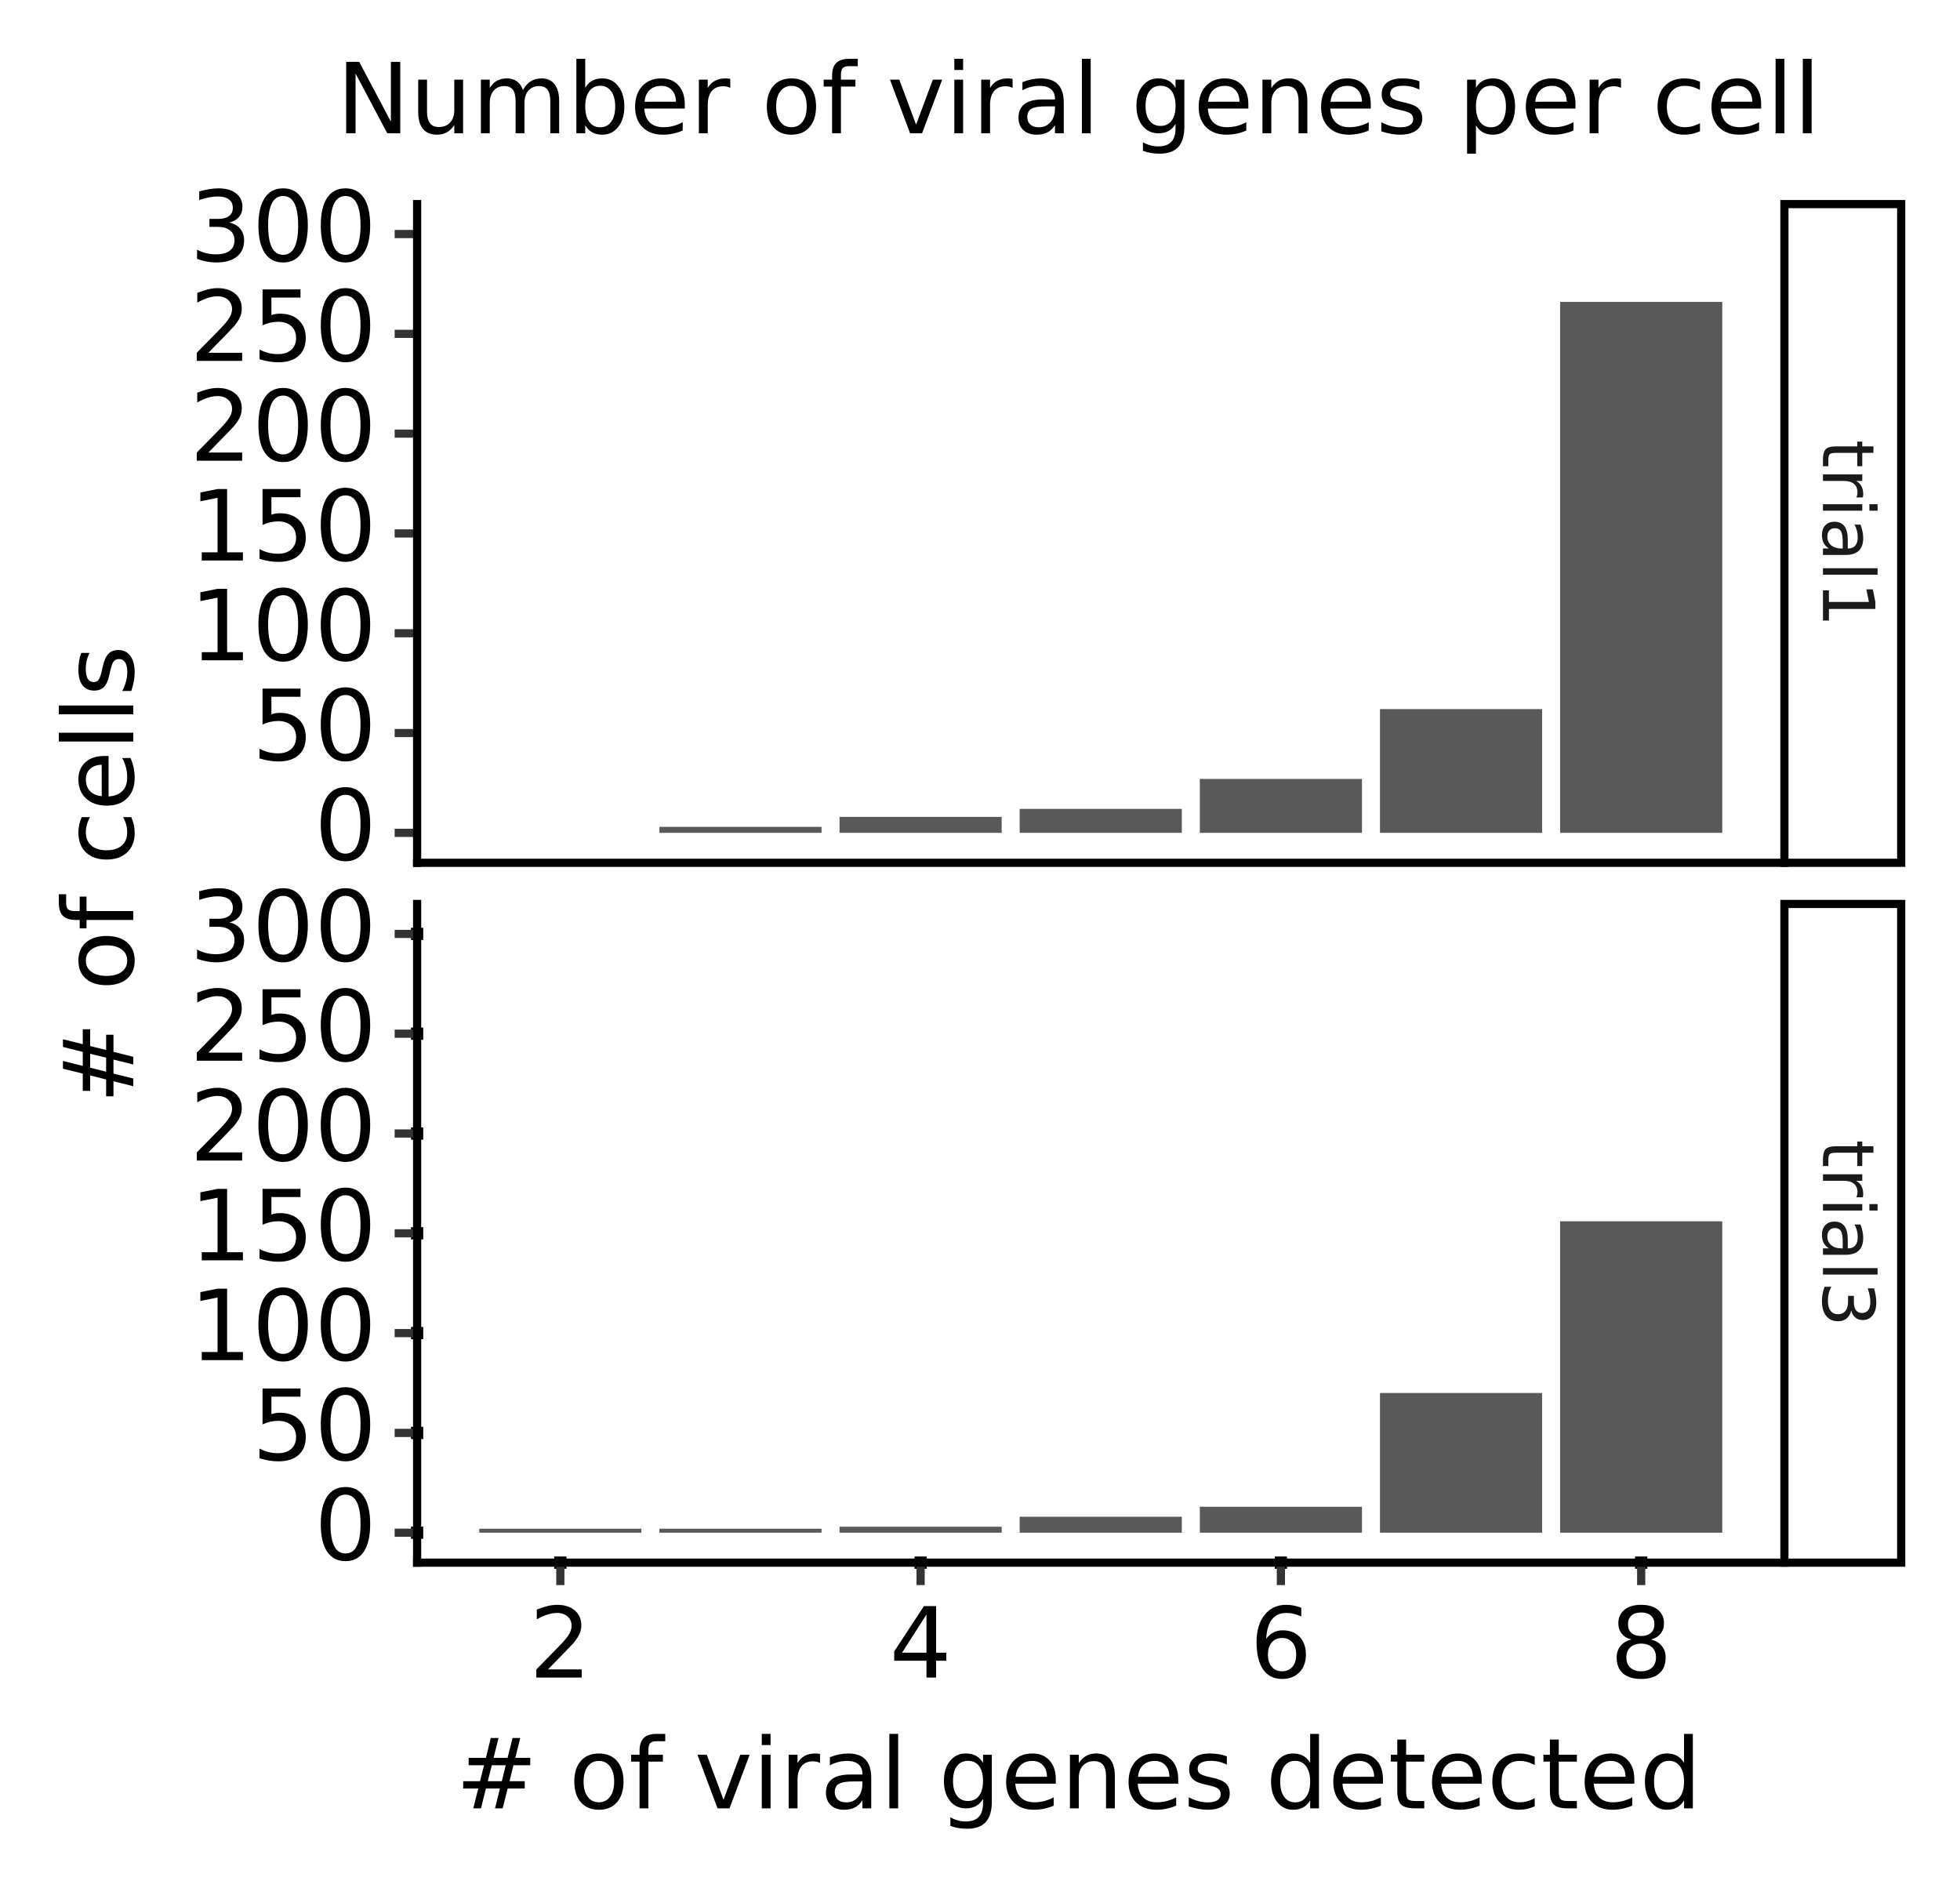
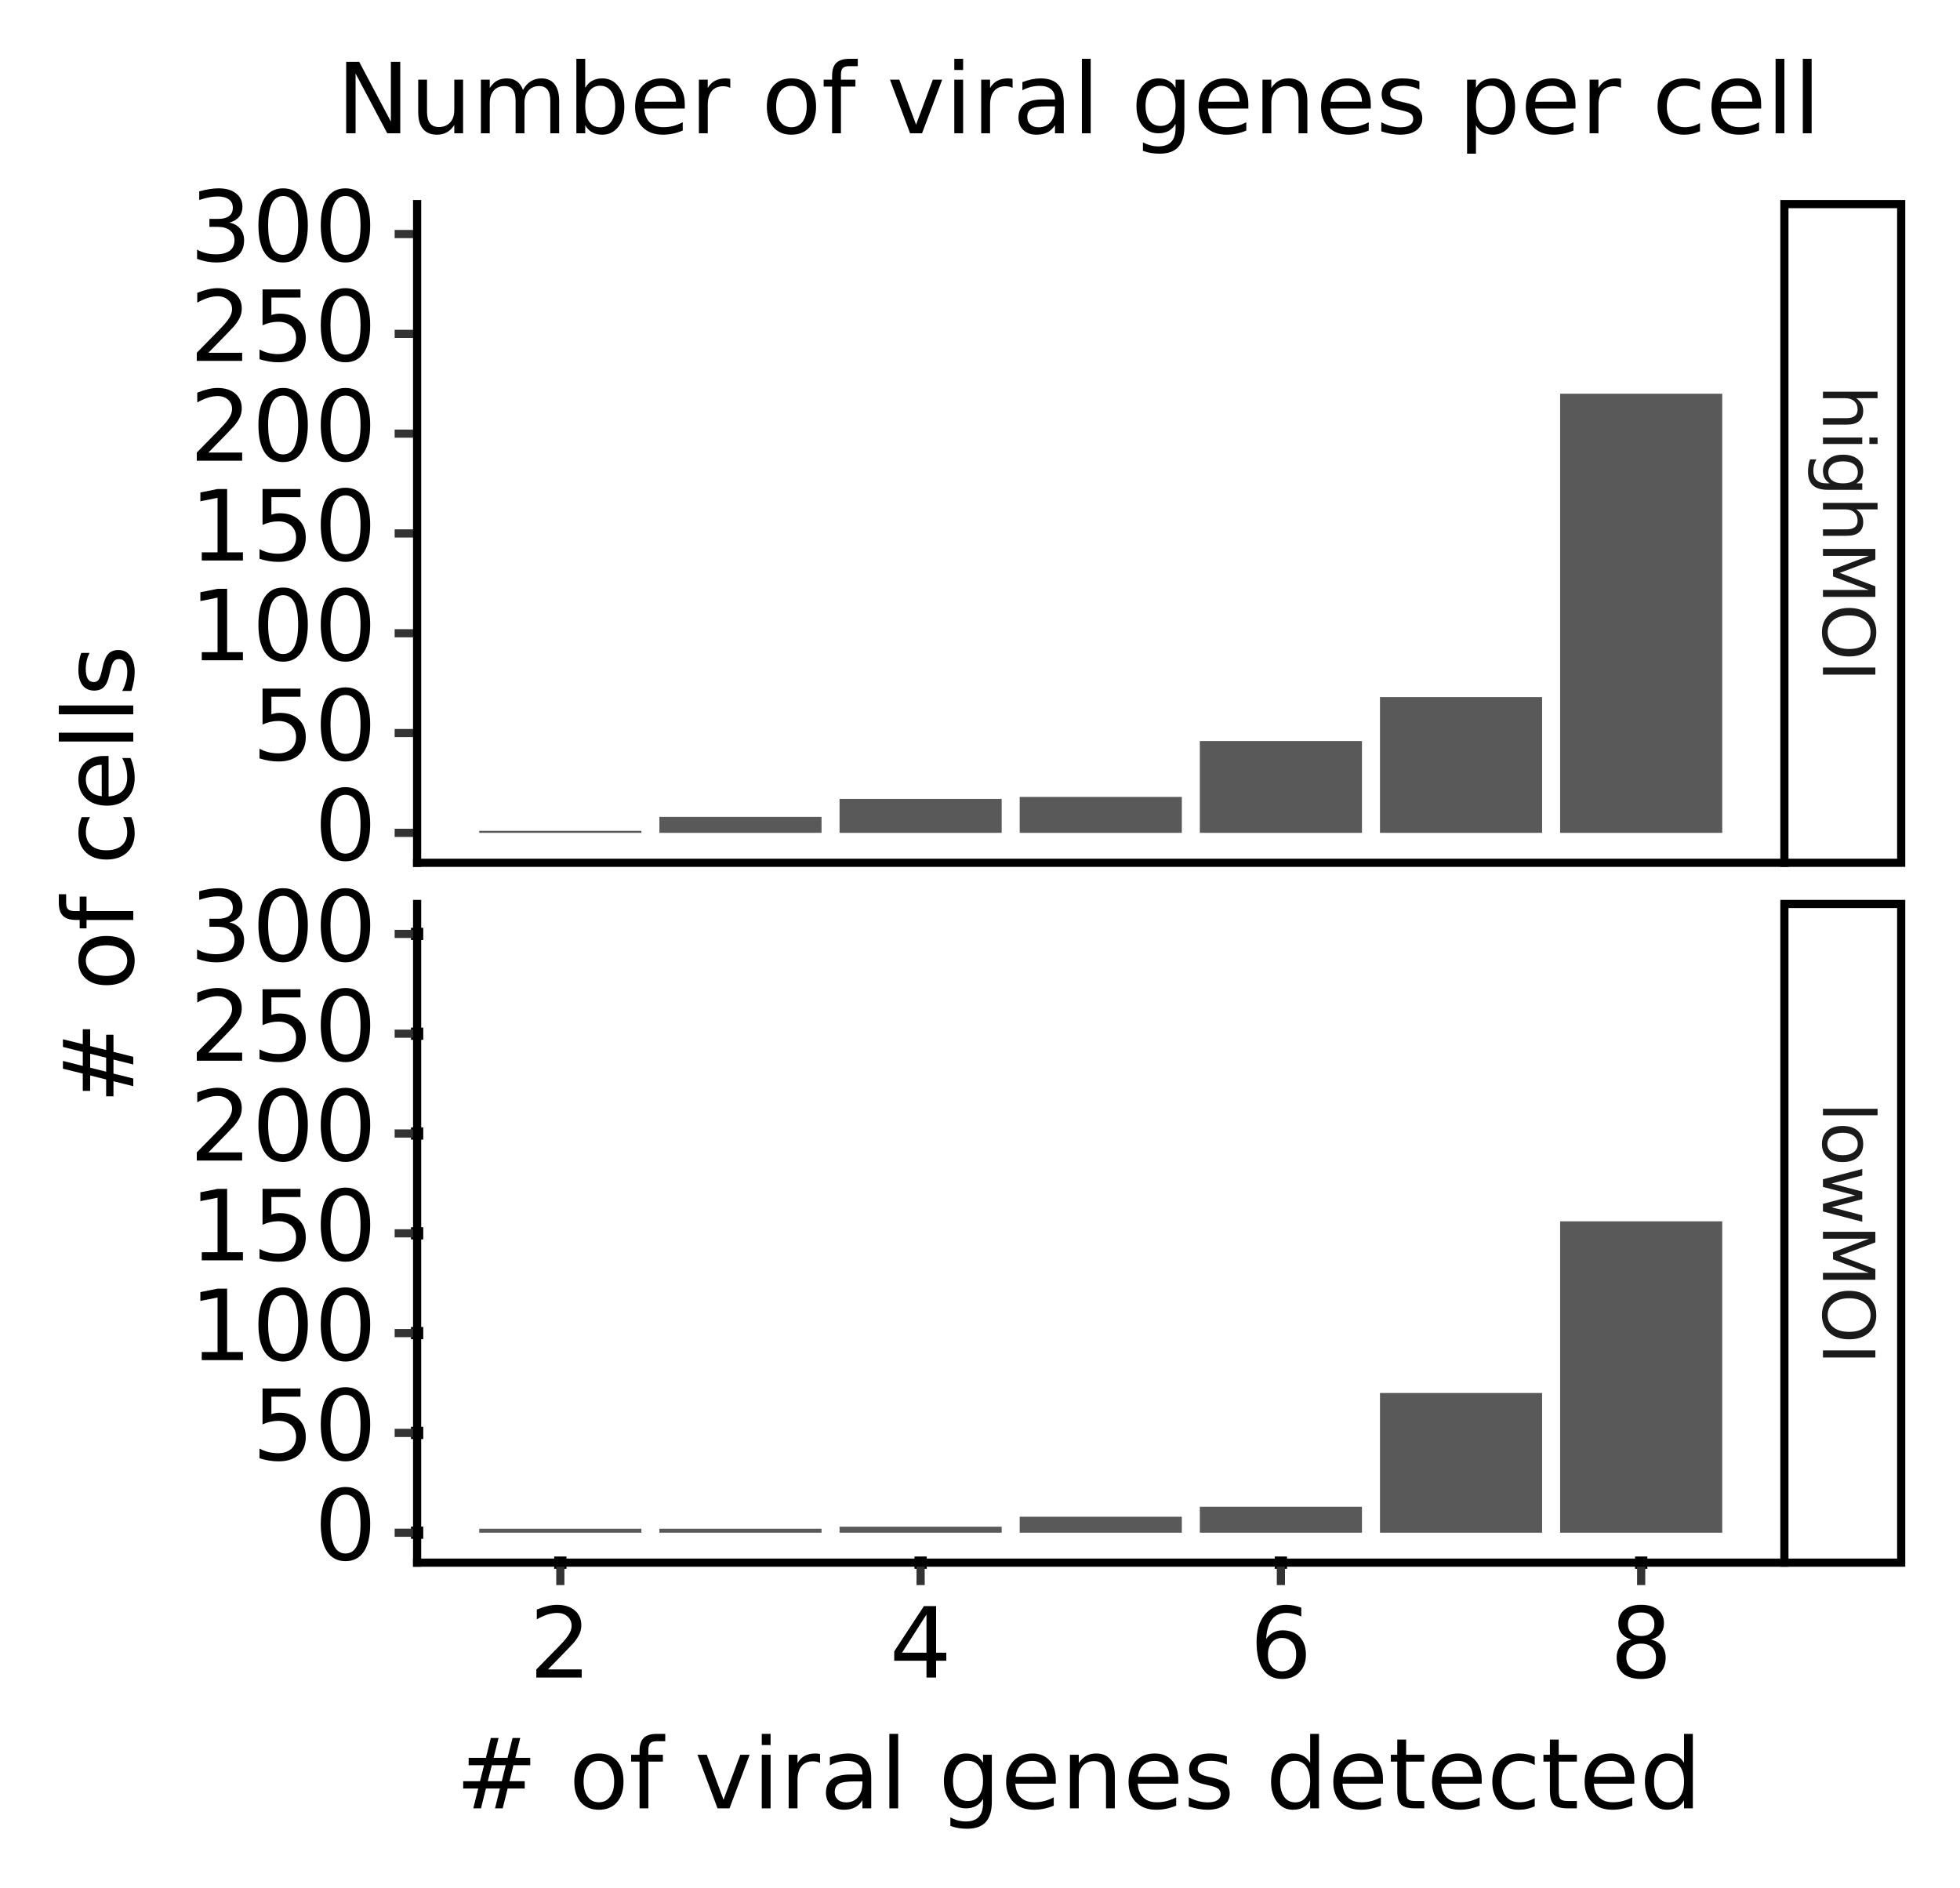
<svg xmlns="http://www.w3.org/2000/svg" xmlns:xlink="http://www.w3.org/1999/xlink" width="239.969pt" height="231.084pt" viewBox="0 0 239.969 231.084" version="1.1">
  <defs>
    <style type="text/css">*{stroke-linejoin: round; stroke-linecap: butt}</style>
  </defs>
  <g id="figure_1">
    <g id="patch_1">
      <path d="M 0 231.084  L 239.969 231.084  L 239.969 -0  L 0 -0  z " style="fill: #ffffff; stroke: #ffffff; stroke-linejoin: miter" />
    </g>
    <g id="axes_1">
      <g id="patch_2">
        <path d="M 51.069 105.627  L 218.469 105.627  L 218.469 24.987  L 51.069 24.987  z " style="fill: #ffffff" />
      </g>
      <g id="matplotlib.axis_1">
        <g id="xtick_1" />
        <g id="xtick_2" />
        <g id="xtick_3" />
        <g id="xtick_4" />
        <g id="xtick_5" />
        <g id="xtick_6" />
        <g id="xtick_7" />
      </g>
      <g id="matplotlib.axis_2">
        <g id="ytick_1">
          <g id="line2d_1">
            <path d="M 51.069 101.961  " style="fill: none; stroke: #000000; stroke-width: 1.5" />
            <defs>
-               <path id="m4fee530c78" d="M 0 0  L -2.75 0  " style="stroke: #333333" />
+               <path id="ma4096c9155" d="M 0 0  L -2.75 0  " style="stroke: #333333" />
            </defs>
            <g>
-               <use xlink:href="#m4fee530c78" x="51.069" y="101.961" style="stroke: #333333" />
+               <use xlink:href="#ma4096c9155" x="51.069" y="101.961" style="stroke: #333333" />
            </g>
          </g>
          <g id="text_1">
            <g transform="translate(38.48375 105.2725)scale(0.12 -0.12)">
              <defs>
                <path id="DejaVuSans-30" d="M 2034 4250  Q 1547 4250 1301 3770  Q 1056 3291 1056 2328  Q 1056 1369 1301 889  Q 1547 409 2034 409  Q 2525 409 2770 889  Q 3016 1369 3016 2328  Q 3016 3291 2770 3770  Q 2525 4250 2034 4250  z M 2034 4750  Q 2819 4750 3233 4129  Q 3647 3509 3647 2328  Q 3647 1150 3233 529  Q 2819 -91 2034 -91  Q 1250 -91 836 529  Q 422 1150 422 2328  Q 422 3509 836 4129  Q 1250 4750 2034 4750  z " transform="scale(0.015625)" />
              </defs>
              <use xlink:href="#DejaVuSans-30" />
            </g>
          </g>
        </g>
        <g id="ytick_2">
          <g id="line2d_2">
            <path d="M 51.069 89.743  " style="fill: none; stroke: #000000; stroke-width: 1.5" />
            <g>
-               <use xlink:href="#m4fee530c78" x="51.069" y="89.743" style="stroke: #333333" />
+               <use xlink:href="#ma4096c9155" x="51.069" y="89.743" style="stroke: #333333" />
            </g>
          </g>
          <g id="text_2">
            <g transform="translate(30.84875 93.05431)scale(0.12 -0.12)">
              <defs>
                <path id="DejaVuSans-35" d="M 691 4666  L 3169 4666  L 3169 4134  L 1269 4134  L 1269 2991  Q 1406 3038 1543 3061  Q 1681 3084 1819 3084  Q 2600 3084 3056 2656  Q 3513 2228 3513 1497  Q 3513 744 3044 326  Q 2575 -91 1722 -91  Q 1428 -91 1123 -41  Q 819 9 494 109  L 494 744  Q 775 591 1075 516  Q 1375 441 1709 441  Q 2250 441 2565 725  Q 2881 1009 2881 1497  Q 2881 1984 2565 2268  Q 2250 2553 1709 2553  Q 1456 2553 1204 2497  Q 953 2441 691 2322  L 691 4666  z " transform="scale(0.015625)" />
              </defs>
              <use xlink:href="#DejaVuSans-35" />
              <use xlink:href="#DejaVuSans-30" x="63.623" />
            </g>
          </g>
        </g>
        <g id="ytick_3">
          <g id="line2d_3">
            <path d="M 51.069 77.525  " style="fill: none; stroke: #000000; stroke-width: 1.5" />
            <g>
-               <use xlink:href="#m4fee530c78" x="51.069" y="77.525" style="stroke: #333333" />
+               <use xlink:href="#ma4096c9155" x="51.069" y="77.525" style="stroke: #333333" />
            </g>
          </g>
          <g id="text_3">
            <g transform="translate(23.21375 80.83613)scale(0.12 -0.12)">
              <defs>
                <path id="DejaVuSans-31" d="M 794 531  L 1825 531  L 1825 4091  L 703 3866  L 703 4441  L 1819 4666  L 2450 4666  L 2450 531  L 3481 531  L 3481 0  L 794 0  L 794 531  z " transform="scale(0.015625)" />
              </defs>
              <use xlink:href="#DejaVuSans-31" />
              <use xlink:href="#DejaVuSans-30" x="63.623" />
              <use xlink:href="#DejaVuSans-30" x="127.246" />
            </g>
          </g>
        </g>
        <g id="ytick_4">
          <g id="line2d_4">
            <path d="M 51.069 65.307  " style="fill: none; stroke: #000000; stroke-width: 1.5" />
            <g>
-               <use xlink:href="#m4fee530c78" x="51.069" y="65.307" style="stroke: #333333" />
+               <use xlink:href="#ma4096c9155" x="51.069" y="65.307" style="stroke: #333333" />
            </g>
          </g>
          <g id="text_4">
            <g transform="translate(23.21375 68.61795)scale(0.12 -0.12)">
              <use xlink:href="#DejaVuSans-31" />
              <use xlink:href="#DejaVuSans-35" x="63.623" />
              <use xlink:href="#DejaVuSans-30" x="127.246" />
            </g>
          </g>
        </g>
        <g id="ytick_5">
          <g id="line2d_5">
            <path d="M 51.069 53.089  " style="fill: none; stroke: #000000; stroke-width: 1.5" />
            <g>
-               <use xlink:href="#m4fee530c78" x="51.069" y="53.089" style="stroke: #333333" />
+               <use xlink:href="#ma4096c9155" x="51.069" y="53.089" style="stroke: #333333" />
            </g>
          </g>
          <g id="text_5">
            <g transform="translate(23.21375 56.39977)scale(0.12 -0.12)">
              <defs>
                <path id="DejaVuSans-32" d="M 1228 531  L 3431 531  L 3431 0  L 469 0  L 469 531  Q 828 903 1448 1529  Q 2069 2156 2228 2338  Q 2531 2678 2651 2914  Q 2772 3150 2772 3378  Q 2772 3750 2511 3984  Q 2250 4219 1831 4219  Q 1534 4219 1204 4116  Q 875 4013 500 3803  L 500 4441  Q 881 4594 1212 4672  Q 1544 4750 1819 4750  Q 2544 4750 2975 4387  Q 3406 4025 3406 3419  Q 3406 3131 3298 2873  Q 3191 2616 2906 2266  Q 2828 2175 2409 1742  Q 1991 1309 1228 531  z " transform="scale(0.015625)" />
              </defs>
              <use xlink:href="#DejaVuSans-32" />
              <use xlink:href="#DejaVuSans-30" x="63.623" />
              <use xlink:href="#DejaVuSans-30" x="127.246" />
            </g>
          </g>
        </g>
        <g id="ytick_6">
          <g id="line2d_6">
            <path d="M 51.069 40.87  " style="fill: none; stroke: #000000; stroke-width: 1.5" />
            <g>
-               <use xlink:href="#m4fee530c78" x="51.069" y="40.87" style="stroke: #333333" />
+               <use xlink:href="#ma4096c9155" x="51.069" y="40.87" style="stroke: #333333" />
            </g>
          </g>
          <g id="text_6">
            <g transform="translate(23.21375 44.18159)scale(0.12 -0.12)">
              <use xlink:href="#DejaVuSans-32" />
              <use xlink:href="#DejaVuSans-35" x="63.623" />
              <use xlink:href="#DejaVuSans-30" x="127.246" />
            </g>
          </g>
        </g>
        <g id="ytick_7">
          <g id="line2d_7">
            <path d="M 51.069 28.652  " style="fill: none; stroke: #000000; stroke-width: 1.5" />
            <g>
-               <use xlink:href="#m4fee530c78" x="51.069" y="28.652" style="stroke: #333333" />
+               <use xlink:href="#ma4096c9155" x="51.069" y="28.652" style="stroke: #333333" />
            </g>
          </g>
          <g id="text_7">
            <g transform="translate(23.21375 31.96341)scale(0.12 -0.12)">
              <defs>
                <path id="DejaVuSans-33" d="M 2597 2516  Q 3050 2419 3304 2112  Q 3559 1806 3559 1356  Q 3559 666 3084 287  Q 2609 -91 1734 -91  Q 1441 -91 1130 -33  Q 819 25 488 141  L 488 750  Q 750 597 1062 519  Q 1375 441 1716 441  Q 2309 441 2620 675  Q 2931 909 2931 1356  Q 2931 1769 2642 2001  Q 2353 2234 1838 2234  L 1294 2234  L 1294 2753  L 1863 2753  Q 2328 2753 2575 2939  Q 2822 3125 2822 3475  Q 2822 3834 2567 4026  Q 2313 4219 1838 4219  Q 1578 4219 1281 4162  Q 984 4106 628 3988  L 628 4550  Q 988 4650 1302 4700  Q 1616 4750 1894 4750  Q 2613 4750 3031 4423  Q 3450 4097 3450 3541  Q 3450 3153 3228 2886  Q 3006 2619 2597 2516  z " transform="scale(0.015625)" />
              </defs>
              <use xlink:href="#DejaVuSans-33" />
              <use xlink:href="#DejaVuSans-30" x="63.623" />
              <use xlink:href="#DejaVuSans-30" x="127.246" />
            </g>
          </g>
        </g>
        <g id="ytick_8" />
        <g id="ytick_9" />
        <g id="ytick_10" />
        <g id="ytick_11" />
        <g id="ytick_12" />
        <g id="ytick_13" />
        <g id="text_8">
          <g transform="translate(16.31812 135.142)rotate(-90)scale(0.12 -0.12)">
            <defs>
              <path id="DejaVuSans-23" d="M 3272 2816  L 2363 2816  L 2100 1772  L 3016 1772  L 3272 2816  z M 2803 4594  L 2478 3297  L 3391 3297  L 3719 4594  L 4219 4594  L 3897 3297  L 4872 3297  L 4872 2816  L 3775 2816  L 3519 1772  L 4513 1772  L 4513 1294  L 3397 1294  L 3072 0  L 2572 0  L 2894 1294  L 1978 1294  L 1656 0  L 1153 0  L 1478 1294  L 494 1294  L 494 1772  L 1594 1772  L 1856 2816  L 850 2816  L 850 3297  L 1978 3297  L 2297 4594  L 2803 4594  z " transform="scale(0.015625)" />
              <path id="DejaVuSans-20" transform="scale(0.015625)" />
              <path id="DejaVuSans-6f" d="M 1959 3097  Q 1497 3097 1228 2736  Q 959 2375 959 1747  Q 959 1119 1226 758  Q 1494 397 1959 397  Q 2419 397 2687 759  Q 2956 1122 2956 1747  Q 2956 2369 2687 2733  Q 2419 3097 1959 3097  z M 1959 3584  Q 2709 3584 3137 3096  Q 3566 2609 3566 1747  Q 3566 888 3137 398  Q 2709 -91 1959 -91  Q 1206 -91 779 398  Q 353 888 353 1747  Q 353 2609 779 3096  Q 1206 3584 1959 3584  z " transform="scale(0.015625)" />
              <path id="DejaVuSans-66" d="M 2375 4863  L 2375 4384  L 1825 4384  Q 1516 4384 1395 4259  Q 1275 4134 1275 3809  L 1275 3500  L 2222 3500  L 2222 3053  L 1275 3053  L 1275 0  L 697 0  L 697 3053  L 147 3053  L 147 3500  L 697 3500  L 697 3744  Q 697 4328 969 4595  Q 1241 4863 1831 4863  L 2375 4863  z " transform="scale(0.015625)" />
              <path id="DejaVuSans-63" d="M 3122 3366  L 3122 2828  Q 2878 2963 2633 3030  Q 2388 3097 2138 3097  Q 1578 3097 1268 2742  Q 959 2388 959 1747  Q 959 1106 1268 751  Q 1578 397 2138 397  Q 2388 397 2633 464  Q 2878 531 3122 666  L 3122 134  Q 2881 22 2623 -34  Q 2366 -91 2075 -91  Q 1284 -91 818 406  Q 353 903 353 1747  Q 353 2603 823 3093  Q 1294 3584 2113 3584  Q 2378 3584 2631 3529  Q 2884 3475 3122 3366  z " transform="scale(0.015625)" />
              <path id="DejaVuSans-65" d="M 3597 1894  L 3597 1613  L 953 1613  Q 991 1019 1311 708  Q 1631 397 2203 397  Q 2534 397 2845 478  Q 3156 559 3463 722  L 3463 178  Q 3153 47 2828 -22  Q 2503 -91 2169 -91  Q 1331 -91 842 396  Q 353 884 353 1716  Q 353 2575 817 3079  Q 1281 3584 2069 3584  Q 2775 3584 3186 3129  Q 3597 2675 3597 1894  z M 3022 2063  Q 3016 2534 2758 2815  Q 2500 3097 2075 3097  Q 1594 3097 1305 2825  Q 1016 2553 972 2059  L 3022 2063  z " transform="scale(0.015625)" />
              <path id="DejaVuSans-6c" d="M 603 4863  L 1178 4863  L 1178 0  L 603 0  L 603 4863  z " transform="scale(0.015625)" />
              <path id="DejaVuSans-73" d="M 2834 3397  L 2834 2853  Q 2591 2978 2328 3040  Q 2066 3103 1784 3103  Q 1356 3103 1142 2972  Q 928 2841 928 2578  Q 928 2378 1081 2264  Q 1234 2150 1697 2047  L 1894 2003  Q 2506 1872 2764 1633  Q 3022 1394 3022 966  Q 3022 478 2636 193  Q 2250 -91 1575 -91  Q 1294 -91 989 -36  Q 684 19 347 128  L 347 722  Q 666 556 975 473  Q 1284 391 1588 391  Q 1994 391 2212 530  Q 2431 669 2431 922  Q 2431 1156 2273 1281  Q 2116 1406 1581 1522  L 1381 1569  Q 847 1681 609 1914  Q 372 2147 372 2553  Q 372 3047 722 3315  Q 1072 3584 1716 3584  Q 2034 3584 2315 3537  Q 2597 3491 2834 3397  z " transform="scale(0.015625)" />
            </defs>
            <use xlink:href="#DejaVuSans-23" />
            <use xlink:href="#DejaVuSans-20" x="83.789" />
            <use xlink:href="#DejaVuSans-6f" x="115.576" />
            <use xlink:href="#DejaVuSans-66" x="176.758" />
            <use xlink:href="#DejaVuSans-20" x="211.963" />
            <use xlink:href="#DejaVuSans-63" x="243.75" />
            <use xlink:href="#DejaVuSans-65" x="298.73" />
            <use xlink:href="#DejaVuSans-6c" x="360.254" />
            <use xlink:href="#DejaVuSans-6c" x="388.037" />
            <use xlink:href="#DejaVuSans-73" x="415.82" />
          </g>
        </g>
      </g>
      <g id="PolyCollection_1">
-         <path d="M 80.733 101.961  L 80.733 101.228  L 100.583 101.228  L 100.583 101.961  z " clip-path="url(#p3fde99eec2)" style="fill: #595959" />
-         <path d="M 102.789 101.961  L 102.789 100.006  L 122.638 100.006  L 122.638 101.961  z " clip-path="url(#p3fde99eec2)" style="fill: #595959" />
-         <path d="M 124.844 101.961  L 124.844 99.029  L 144.694 99.029  L 144.694 101.961  z " clip-path="url(#p3fde99eec2)" style="fill: #595959" />
-         <path d="M 146.899 101.961  L 146.899 95.363  L 166.749 95.363  L 166.749 101.961  z " clip-path="url(#p3fde99eec2)" style="fill: #595959" />
-         <path d="M 168.955 101.961  L 168.955 86.811  L 188.804 86.811  L 188.804 101.961  z " clip-path="url(#p3fde99eec2)" style="fill: #595959" />
-         <path d="M 191.01 101.961  L 191.01 36.961  L 210.86 36.961  L 210.86 101.961  z " clip-path="url(#p3fde99eec2)" style="fill: #595959" />
+         <path d="M 58.678 101.961  L 58.678 101.717  L 78.528 101.717  L 78.528 101.961  z " clip-path="url(#pe318367dd7)" style="fill: #595959" />
+         <path d="M 80.733 101.961  L 80.733 100.006  L 100.583 100.006  L 100.583 101.961  z " clip-path="url(#pe318367dd7)" style="fill: #595959" />
+         <path d="M 102.789 101.961  L 102.789 97.807  L 122.638 97.807  L 122.638 101.961  z " clip-path="url(#pe318367dd7)" style="fill: #595959" />
+         <path d="M 124.844 101.961  L 124.844 97.563  L 144.694 97.563  L 144.694 101.961  z " clip-path="url(#pe318367dd7)" style="fill: #595959" />
+         <path d="M 146.899 101.961  L 146.899 90.721  L 166.749 90.721  L 166.749 101.961  z " clip-path="url(#pe318367dd7)" style="fill: #595959" />
+         <path d="M 168.955 101.961  L 168.955 85.345  L 188.804 85.345  L 188.804 101.961  z " clip-path="url(#pe318367dd7)" style="fill: #595959" />
+         <path d="M 191.01 101.961  L 191.01 48.201  L 210.86 48.201  L 210.86 101.961  z " clip-path="url(#pe318367dd7)" style="fill: #595959" />
      </g>
      <g id="patch_3">
        <path d="M 218.469 105.627  L 232.769 105.627  L 232.769 24.987  L 218.469 24.987  L 218.469 105.627  z " style="fill: none; stroke: #000000; stroke-linejoin: miter" />
      </g>
      <g id="patch_4">
        <path d="M 51.069 105.627  L 51.069 24.987  " style="fill: none; stroke: #000000; stroke-linejoin: miter; stroke-linecap: square" />
      </g>
      <g id="patch_5">
        <path d="M 51.069 105.627  L 218.469 105.627  " style="fill: none; stroke: #000000; stroke-linejoin: miter; stroke-linecap: square" />
      </g>
      <g id="text_9">
-         <g style="fill: #1a1a1a" transform="translate(223.1905 53.83233)rotate(-270)scale(0.088 -0.088)">
+         <g style="fill: #1a1a1a" transform="translate(223.1905 47.15601)rotate(-270)scale(0.088 -0.088)">
          <defs>
-             <path id="DejaVuSans-74" d="M 1172 4494  L 1172 3500  L 2356 3500  L 2356 3053  L 1172 3053  L 1172 1153  Q 1172 725 1289 603  Q 1406 481 1766 481  L 2356 481  L 2356 0  L 1766 0  Q 1100 0 847 248  Q 594 497 594 1153  L 594 3053  L 172 3053  L 172 3500  L 594 3500  L 594 4494  L 1172 4494  z " transform="scale(0.015625)" />
-             <path id="DejaVuSans-72" d="M 2631 2963  Q 2534 3019 2420 3045  Q 2306 3072 2169 3072  Q 1681 3072 1420 2755  Q 1159 2438 1159 1844  L 1159 0  L 581 0  L 581 3500  L 1159 3500  L 1159 2956  Q 1341 3275 1631 3429  Q 1922 3584 2338 3584  Q 2397 3584 2469 3576  Q 2541 3569 2628 3553  L 2631 2963  z " transform="scale(0.015625)" />
+             <path id="DejaVuSans-68" d="M 3513 2113  L 3513 0  L 2938 0  L 2938 2094  Q 2938 2591 2744 2837  Q 2550 3084 2163 3084  Q 1697 3084 1428 2787  Q 1159 2491 1159 1978  L 1159 0  L 581 0  L 581 4863  L 1159 4863  L 1159 2956  Q 1366 3272 1645 3428  Q 1925 3584 2291 3584  Q 2894 3584 3203 3211  Q 3513 2838 3513 2113  z " transform="scale(0.015625)" />
            <path id="DejaVuSans-69" d="M 603 3500  L 1178 3500  L 1178 0  L 603 0  L 603 3500  z M 603 4863  L 1178 4863  L 1178 4134  L 603 4134  L 603 4863  z " transform="scale(0.015625)" />
-             <path id="DejaVuSans-61" d="M 2194 1759  Q 1497 1759 1228 1600  Q 959 1441 959 1056  Q 959 750 1161 570  Q 1363 391 1709 391  Q 2188 391 2477 730  Q 2766 1069 2766 1631  L 2766 1759  L 2194 1759  z M 3341 1997  L 3341 0  L 2766 0  L 2766 531  Q 2569 213 2275 61  Q 1981 -91 1556 -91  Q 1019 -91 701 211  Q 384 513 384 1019  Q 384 1609 779 1909  Q 1175 2209 1959 2209  L 2766 2209  L 2766 2266  Q 2766 2663 2505 2880  Q 2244 3097 1772 3097  Q 1472 3097 1187 3025  Q 903 2953 641 2809  L 641 3341  Q 956 3463 1253 3523  Q 1550 3584 1831 3584  Q 2591 3584 2966 3190  Q 3341 2797 3341 1997  z " transform="scale(0.015625)" />
+             <path id="DejaVuSans-67" d="M 2906 1791  Q 2906 2416 2648 2759  Q 2391 3103 1925 3103  Q 1463 3103 1205 2759  Q 947 2416 947 1791  Q 947 1169 1205 825  Q 1463 481 1925 481  Q 2391 481 2648 825  Q 2906 1169 2906 1791  z M 3481 434  Q 3481 -459 3084 -895  Q 2688 -1331 1869 -1331  Q 1566 -1331 1297 -1286  Q 1028 -1241 775 -1147  L 775 -588  Q 1028 -725 1275 -790  Q 1522 -856 1778 -856  Q 2344 -856 2625 -561  Q 2906 -266 2906 331  L 2906 616  Q 2728 306 2450 153  Q 2172 0 1784 0  Q 1141 0 747 490  Q 353 981 353 1791  Q 353 2603 747 3093  Q 1141 3584 1784 3584  Q 2172 3584 2450 3431  Q 2728 3278 2906 2969  L 2906 3500  L 3481 3500  L 3481 434  z " transform="scale(0.015625)" />
+             <path id="DejaVuSans-4d" d="M 628 4666  L 1569 4666  L 2759 1491  L 3956 4666  L 4897 4666  L 4897 0  L 4281 0  L 4281 4097  L 3078 897  L 2444 897  L 1241 4097  L 1241 0  L 628 0  L 628 4666  z " transform="scale(0.015625)" />
+             <path id="DejaVuSans-4f" d="M 2522 4238  Q 1834 4238 1429 3725  Q 1025 3213 1025 2328  Q 1025 1447 1429 934  Q 1834 422 2522 422  Q 3209 422 3611 934  Q 4013 1447 4013 2328  Q 4013 3213 3611 3725  Q 3209 4238 2522 4238  z M 2522 4750  Q 3503 4750 4090 4092  Q 4678 3434 4678 2328  Q 4678 1225 4090 567  Q 3503 -91 2522 -91  Q 1538 -91 948 565  Q 359 1222 359 2328  Q 359 3434 948 4092  Q 1538 4750 2522 4750  z " transform="scale(0.015625)" />
+             <path id="DejaVuSans-49" d="M 628 4666  L 1259 4666  L 1259 0  L 628 0  L 628 4666  z " transform="scale(0.015625)" />
          </defs>
-           <use xlink:href="#DejaVuSans-74" />
-           <use xlink:href="#DejaVuSans-72" x="39.209" />
-           <use xlink:href="#DejaVuSans-69" x="80.322" />
-           <use xlink:href="#DejaVuSans-61" x="108.105" />
-           <use xlink:href="#DejaVuSans-6c" x="169.385" />
-           <use xlink:href="#DejaVuSans-31" x="197.168" />
+           <use xlink:href="#DejaVuSans-68" />
+           <use xlink:href="#DejaVuSans-69" x="63.379" />
+           <use xlink:href="#DejaVuSans-67" x="91.162" />
+           <use xlink:href="#DejaVuSans-68" x="154.639" />
+           <use xlink:href="#DejaVuSans-4d" x="218.018" />
+           <use xlink:href="#DejaVuSans-4f" x="304.297" />
+           <use xlink:href="#DejaVuSans-49" x="383.008" />
        </g>
      </g>
    </g>
    <g id="axes_2">
      <g id="patch_6">
        <path d="M 51.069 191.307  L 218.469 191.307  L 218.469 110.667  L 51.069 110.667  z " style="fill: #ffffff" />
      </g>
      <g id="matplotlib.axis_3">
        <g id="xtick_8">
          <g id="line2d_8">
            <path d="M 68.603 191.307  " style="fill: none; stroke: #000000; stroke-width: 1.5; stroke-linecap: square" />
            <defs>
-               <path id="m2b95d7c642" d="M 0 0  L 0 2.75  " style="stroke: #333333" />
+               <path id="m8c39dfb996" d="M 0 0  L 0 2.75  " style="stroke: #333333" />
            </defs>
            <g>
-               <use xlink:href="#m2b95d7c642" x="68.603" y="191.307" style="stroke: #333333" />
+               <use xlink:href="#m8c39dfb996" x="68.603" y="191.307" style="stroke: #333333" />
            </g>
          </g>
          <g id="text_10">
            <g transform="translate(64.78524 205.3748)scale(0.12 -0.12)">
              <use xlink:href="#DejaVuSans-32" />
            </g>
          </g>
        </g>
        <g id="xtick_9">
          <g id="line2d_9">
            <path d="M 112.713 191.307  " style="fill: none; stroke: #000000; stroke-width: 1.5; stroke-linecap: square" />
            <g>
-               <use xlink:href="#m2b95d7c642" x="112.713" y="191.307" style="stroke: #333333" />
+               <use xlink:href="#m8c39dfb996" x="112.713" y="191.307" style="stroke: #333333" />
            </g>
          </g>
          <g id="text_11">
            <g transform="translate(108.8959 205.3748)scale(0.12 -0.12)">
              <defs>
                <path id="DejaVuSans-34" d="M 2419 4116  L 825 1625  L 2419 1625  L 2419 4116  z M 2253 4666  L 3047 4666  L 3047 1625  L 3713 1625  L 3713 1100  L 3047 1100  L 3047 0  L 2419 0  L 2419 1100  L 313 1100  L 313 1709  L 2253 4666  z " transform="scale(0.015625)" />
              </defs>
              <use xlink:href="#DejaVuSans-34" />
            </g>
          </g>
        </g>
        <g id="xtick_10">
          <g id="line2d_10">
            <path d="M 156.824 191.307  " style="fill: none; stroke: #000000; stroke-width: 1.5; stroke-linecap: square" />
            <g>
-               <use xlink:href="#m2b95d7c642" x="156.824" y="191.307" style="stroke: #333333" />
+               <use xlink:href="#m8c39dfb996" x="156.824" y="191.307" style="stroke: #333333" />
            </g>
          </g>
          <g id="text_12">
            <g transform="translate(153.0066 205.3748)scale(0.12 -0.12)">
              <defs>
                <path id="DejaVuSans-36" d="M 2113 2584  Q 1688 2584 1439 2293  Q 1191 2003 1191 1497  Q 1191 994 1439 701  Q 1688 409 2113 409  Q 2538 409 2786 701  Q 3034 994 3034 1497  Q 3034 2003 2786 2293  Q 2538 2584 2113 2584  z M 3366 4563  L 3366 3988  Q 3128 4100 2886 4159  Q 2644 4219 2406 4219  Q 1781 4219 1451 3797  Q 1122 3375 1075 2522  Q 1259 2794 1537 2939  Q 1816 3084 2150 3084  Q 2853 3084 3261 2657  Q 3669 2231 3669 1497  Q 3669 778 3244 343  Q 2819 -91 2113 -91  Q 1303 -91 875 529  Q 447 1150 447 2328  Q 447 3434 972 4092  Q 1497 4750 2381 4750  Q 2619 4750 2861 4703  Q 3103 4656 3366 4563  z " transform="scale(0.015625)" />
              </defs>
              <use xlink:href="#DejaVuSans-36" />
            </g>
          </g>
        </g>
        <g id="xtick_11">
          <g id="line2d_11">
            <path d="M 200.935 191.307  " style="fill: none; stroke: #000000; stroke-width: 1.5; stroke-linecap: square" />
            <g>
-               <use xlink:href="#m2b95d7c642" x="200.935" y="191.307" style="stroke: #333333" />
+               <use xlink:href="#m8c39dfb996" x="200.935" y="191.307" style="stroke: #333333" />
            </g>
          </g>
          <g id="text_13">
            <g transform="translate(197.1173 205.3748)scale(0.12 -0.12)">
              <defs>
                <path id="DejaVuSans-38" d="M 2034 2216  Q 1584 2216 1326 1975  Q 1069 1734 1069 1313  Q 1069 891 1326 650  Q 1584 409 2034 409  Q 2484 409 2743 651  Q 3003 894 3003 1313  Q 3003 1734 2745 1975  Q 2488 2216 2034 2216  z M 1403 2484  Q 997 2584 770 2862  Q 544 3141 544 3541  Q 544 4100 942 4425  Q 1341 4750 2034 4750  Q 2731 4750 3128 4425  Q 3525 4100 3525 3541  Q 3525 3141 3298 2862  Q 3072 2584 2669 2484  Q 3125 2378 3379 2068  Q 3634 1759 3634 1313  Q 3634 634 3220 271  Q 2806 -91 2034 -91  Q 1263 -91 848 271  Q 434 634 434 1313  Q 434 1759 690 2068  Q 947 2378 1403 2484  z M 1172 3481  Q 1172 3119 1398 2916  Q 1625 2713 2034 2713  Q 2441 2713 2670 2916  Q 2900 3119 2900 3481  Q 2900 3844 2670 4047  Q 2441 4250 2034 4250  Q 1625 4250 1398 4047  Q 1172 3844 1172 3481  z " transform="scale(0.015625)" />
              </defs>
              <use xlink:href="#DejaVuSans-38" />
            </g>
          </g>
        </g>
        <g id="xtick_12" />
        <g id="xtick_13" />
        <g id="xtick_14" />
        <g id="text_14">
          <g transform="translate(55.78344 221.3886)scale(0.12 -0.12)">
            <defs>
              <path id="DejaVuSans-76" d="M 191 3500  L 800 3500  L 1894 563  L 2988 3500  L 3597 3500  L 2284 0  L 1503 0  L 191 3500  z " transform="scale(0.015625)" />
-               <path id="DejaVuSans-67" d="M 2906 1791  Q 2906 2416 2648 2759  Q 2391 3103 1925 3103  Q 1463 3103 1205 2759  Q 947 2416 947 1791  Q 947 1169 1205 825  Q 1463 481 1925 481  Q 2391 481 2648 825  Q 2906 1169 2906 1791  z M 3481 434  Q 3481 -459 3084 -895  Q 2688 -1331 1869 -1331  Q 1566 -1331 1297 -1286  Q 1028 -1241 775 -1147  L 775 -588  Q 1028 -725 1275 -790  Q 1522 -856 1778 -856  Q 2344 -856 2625 -561  Q 2906 -266 2906 331  L 2906 616  Q 2728 306 2450 153  Q 2172 0 1784 0  Q 1141 0 747 490  Q 353 981 353 1791  Q 353 2603 747 3093  Q 1141 3584 1784 3584  Q 2172 3584 2450 3431  Q 2728 3278 2906 2969  L 2906 3500  L 3481 3500  L 3481 434  z " transform="scale(0.015625)" />
+               <path id="DejaVuSans-72" d="M 2631 2963  Q 2534 3019 2420 3045  Q 2306 3072 2169 3072  Q 1681 3072 1420 2755  Q 1159 2438 1159 1844  L 1159 0  L 581 0  L 581 3500  L 1159 3500  L 1159 2956  Q 1341 3275 1631 3429  Q 1922 3584 2338 3584  Q 2397 3584 2469 3576  Q 2541 3569 2628 3553  L 2631 2963  z " transform="scale(0.015625)" />
+               <path id="DejaVuSans-61" d="M 2194 1759  Q 1497 1759 1228 1600  Q 959 1441 959 1056  Q 959 750 1161 570  Q 1363 391 1709 391  Q 2188 391 2477 730  Q 2766 1069 2766 1631  L 2766 1759  L 2194 1759  z M 3341 1997  L 3341 0  L 2766 0  L 2766 531  Q 2569 213 2275 61  Q 1981 -91 1556 -91  Q 1019 -91 701 211  Q 384 513 384 1019  Q 384 1609 779 1909  Q 1175 2209 1959 2209  L 2766 2209  L 2766 2266  Q 2766 2663 2505 2880  Q 2244 3097 1772 3097  Q 1472 3097 1187 3025  Q 903 2953 641 2809  L 641 3341  Q 956 3463 1253 3523  Q 1550 3584 1831 3584  Q 2591 3584 2966 3190  Q 3341 2797 3341 1997  z " transform="scale(0.015625)" />
              <path id="DejaVuSans-6e" d="M 3513 2113  L 3513 0  L 2938 0  L 2938 2094  Q 2938 2591 2744 2837  Q 2550 3084 2163 3084  Q 1697 3084 1428 2787  Q 1159 2491 1159 1978  L 1159 0  L 581 0  L 581 3500  L 1159 3500  L 1159 2956  Q 1366 3272 1645 3428  Q 1925 3584 2291 3584  Q 2894 3584 3203 3211  Q 3513 2838 3513 2113  z " transform="scale(0.015625)" />
              <path id="DejaVuSans-64" d="M 2906 2969  L 2906 4863  L 3481 4863  L 3481 0  L 2906 0  L 2906 525  Q 2725 213 2448 61  Q 2172 -91 1784 -91  Q 1150 -91 751 415  Q 353 922 353 1747  Q 353 2572 751 3078  Q 1150 3584 1784 3584  Q 2172 3584 2448 3432  Q 2725 3281 2906 2969  z M 947 1747  Q 947 1113 1208 752  Q 1469 391 1925 391  Q 2381 391 2643 752  Q 2906 1113 2906 1747  Q 2906 2381 2643 2742  Q 2381 3103 1925 3103  Q 1469 3103 1208 2742  Q 947 2381 947 1747  z " transform="scale(0.015625)" />
+               <path id="DejaVuSans-74" d="M 1172 4494  L 1172 3500  L 2356 3500  L 2356 3053  L 1172 3053  L 1172 1153  Q 1172 725 1289 603  Q 1406 481 1766 481  L 2356 481  L 2356 0  L 1766 0  Q 1100 0 847 248  Q 594 497 594 1153  L 594 3053  L 172 3053  L 172 3500  L 594 3500  L 594 4494  L 1172 4494  z " transform="scale(0.015625)" />
            </defs>
            <use xlink:href="#DejaVuSans-23" />
            <use xlink:href="#DejaVuSans-20" x="83.789" />
            <use xlink:href="#DejaVuSans-6f" x="115.576" />
            <use xlink:href="#DejaVuSans-66" x="176.758" />
            <use xlink:href="#DejaVuSans-20" x="211.963" />
            <use xlink:href="#DejaVuSans-76" x="243.75" />
            <use xlink:href="#DejaVuSans-69" x="302.93" />
            <use xlink:href="#DejaVuSans-72" x="330.713" />
            <use xlink:href="#DejaVuSans-61" x="371.826" />
            <use xlink:href="#DejaVuSans-6c" x="433.105" />
            <use xlink:href="#DejaVuSans-20" x="460.889" />
            <use xlink:href="#DejaVuSans-67" x="492.676" />
            <use xlink:href="#DejaVuSans-65" x="556.152" />
            <use xlink:href="#DejaVuSans-6e" x="617.676" />
            <use xlink:href="#DejaVuSans-65" x="681.055" />
            <use xlink:href="#DejaVuSans-73" x="742.578" />
            <use xlink:href="#DejaVuSans-20" x="794.678" />
            <use xlink:href="#DejaVuSans-64" x="826.465" />
            <use xlink:href="#DejaVuSans-65" x="889.941" />
            <use xlink:href="#DejaVuSans-74" x="951.465" />
            <use xlink:href="#DejaVuSans-65" x="990.674" />
            <use xlink:href="#DejaVuSans-63" x="1052.197" />
            <use xlink:href="#DejaVuSans-74" x="1107.178" />
            <use xlink:href="#DejaVuSans-65" x="1146.387" />
            <use xlink:href="#DejaVuSans-64" x="1207.91" />
          </g>
        </g>
      </g>
      <g id="matplotlib.axis_4">
        <g id="ytick_14">
          <g id="line2d_12">
            <path d="M 51.069 187.641  " style="fill: none; stroke: #000000; stroke-width: 1.5; stroke-linecap: square" />
            <g>
-               <use xlink:href="#m4fee530c78" x="51.069" y="187.641" style="stroke: #333333" />
+               <use xlink:href="#ma4096c9155" x="51.069" y="187.641" style="stroke: #333333" />
            </g>
          </g>
          <g id="text_15">
            <g transform="translate(38.48375 190.9525)scale(0.12 -0.12)">
              <use xlink:href="#DejaVuSans-30" />
            </g>
          </g>
        </g>
        <g id="ytick_15">
          <g id="line2d_13">
            <path d="M 51.069 175.423  " style="fill: none; stroke: #000000; stroke-width: 1.5; stroke-linecap: square" />
            <g>
-               <use xlink:href="#m4fee530c78" x="51.069" y="175.423" style="stroke: #333333" />
+               <use xlink:href="#ma4096c9155" x="51.069" y="175.423" style="stroke: #333333" />
            </g>
          </g>
          <g id="text_16">
            <g transform="translate(30.84875 178.7343)scale(0.12 -0.12)">
              <use xlink:href="#DejaVuSans-35" />
              <use xlink:href="#DejaVuSans-30" x="63.623" />
            </g>
          </g>
        </g>
        <g id="ytick_16">
          <g id="line2d_14">
            <path d="M 51.069 163.205  " style="fill: none; stroke: #000000; stroke-width: 1.5; stroke-linecap: square" />
            <g>
-               <use xlink:href="#m4fee530c78" x="51.069" y="163.205" style="stroke: #333333" />
+               <use xlink:href="#ma4096c9155" x="51.069" y="163.205" style="stroke: #333333" />
            </g>
          </g>
          <g id="text_17">
            <g transform="translate(23.21375 166.5161)scale(0.12 -0.12)">
              <use xlink:href="#DejaVuSans-31" />
              <use xlink:href="#DejaVuSans-30" x="63.623" />
              <use xlink:href="#DejaVuSans-30" x="127.246" />
            </g>
          </g>
        </g>
        <g id="ytick_17">
          <g id="line2d_15">
            <path d="M 51.069 150.987  " style="fill: none; stroke: #000000; stroke-width: 1.5; stroke-linecap: square" />
            <g>
-               <use xlink:href="#m4fee530c78" x="51.069" y="150.987" style="stroke: #333333" />
+               <use xlink:href="#ma4096c9155" x="51.069" y="150.987" style="stroke: #333333" />
            </g>
          </g>
          <g id="text_18">
            <g transform="translate(23.21375 154.298)scale(0.12 -0.12)">
              <use xlink:href="#DejaVuSans-31" />
              <use xlink:href="#DejaVuSans-35" x="63.623" />
              <use xlink:href="#DejaVuSans-30" x="127.246" />
            </g>
          </g>
        </g>
        <g id="ytick_18">
          <g id="line2d_16">
            <path d="M 51.069 138.769  " style="fill: none; stroke: #000000; stroke-width: 1.5; stroke-linecap: square" />
            <g>
-               <use xlink:href="#m4fee530c78" x="51.069" y="138.769" style="stroke: #333333" />
+               <use xlink:href="#ma4096c9155" x="51.069" y="138.769" style="stroke: #333333" />
            </g>
          </g>
          <g id="text_19">
            <g transform="translate(23.21375 142.0798)scale(0.12 -0.12)">
              <use xlink:href="#DejaVuSans-32" />
              <use xlink:href="#DejaVuSans-30" x="63.623" />
              <use xlink:href="#DejaVuSans-30" x="127.246" />
            </g>
          </g>
        </g>
        <g id="ytick_19">
          <g id="line2d_17">
            <path d="M 51.069 126.55  " style="fill: none; stroke: #000000; stroke-width: 1.5; stroke-linecap: square" />
            <g>
-               <use xlink:href="#m4fee530c78" x="51.069" y="126.55" style="stroke: #333333" />
+               <use xlink:href="#ma4096c9155" x="51.069" y="126.55" style="stroke: #333333" />
            </g>
          </g>
          <g id="text_20">
            <g transform="translate(23.21375 129.8616)scale(0.12 -0.12)">
              <use xlink:href="#DejaVuSans-32" />
              <use xlink:href="#DejaVuSans-35" x="63.623" />
              <use xlink:href="#DejaVuSans-30" x="127.246" />
            </g>
          </g>
        </g>
        <g id="ytick_20">
          <g id="line2d_18">
            <path d="M 51.069 114.332  " style="fill: none; stroke: #000000; stroke-width: 1.5; stroke-linecap: square" />
            <g>
-               <use xlink:href="#m4fee530c78" x="51.069" y="114.332" style="stroke: #333333" />
+               <use xlink:href="#ma4096c9155" x="51.069" y="114.332" style="stroke: #333333" />
            </g>
          </g>
          <g id="text_21">
            <g transform="translate(23.21375 117.6434)scale(0.12 -0.12)">
              <use xlink:href="#DejaVuSans-33" />
              <use xlink:href="#DejaVuSans-30" x="63.623" />
              <use xlink:href="#DejaVuSans-30" x="127.246" />
            </g>
          </g>
        </g>
        <g id="ytick_21" />
        <g id="ytick_22" />
        <g id="ytick_23" />
        <g id="ytick_24" />
        <g id="ytick_25" />
        <g id="ytick_26" />
      </g>
      <g id="PolyCollection_2">
-         <path d="M 58.678 187.641  L 58.678 187.153  L 78.528 187.153  L 78.528 187.641  z " clip-path="url(#pb814ba0eb5)" style="fill: #595959" />
-         <path d="M 80.733 187.641  L 80.733 187.153  L 100.583 187.153  L 100.583 187.641  z " clip-path="url(#pb814ba0eb5)" style="fill: #595959" />
-         <path d="M 102.789 187.641  L 102.789 186.908  L 122.638 186.908  L 122.638 187.641  z " clip-path="url(#pb814ba0eb5)" style="fill: #595959" />
-         <path d="M 124.844 187.641  L 124.844 185.686  L 144.694 185.686  L 144.694 187.641  z " clip-path="url(#pb814ba0eb5)" style="fill: #595959" />
-         <path d="M 146.899 187.641  L 146.899 184.465  L 166.749 184.465  L 166.749 187.641  z " clip-path="url(#pb814ba0eb5)" style="fill: #595959" />
-         <path d="M 168.955 187.641  L 168.955 170.536  L 188.804 170.536  L 188.804 187.641  z " clip-path="url(#pb814ba0eb5)" style="fill: #595959" />
-         <path d="M 191.01 187.641  L 191.01 149.521  L 210.86 149.521  L 210.86 187.641  z " clip-path="url(#pb814ba0eb5)" style="fill: #595959" />
+         <path d="M 58.678 187.641  L 58.678 187.153  L 78.528 187.153  L 78.528 187.641  z " clip-path="url(#p14efa8b115)" style="fill: #595959" />
+         <path d="M 80.733 187.641  L 80.733 187.153  L 100.583 187.153  L 100.583 187.641  z " clip-path="url(#p14efa8b115)" style="fill: #595959" />
+         <path d="M 102.789 187.641  L 102.789 186.908  L 122.638 186.908  L 122.638 187.641  z " clip-path="url(#p14efa8b115)" style="fill: #595959" />
+         <path d="M 124.844 187.641  L 124.844 185.686  L 144.694 185.686  L 144.694 187.641  z " clip-path="url(#p14efa8b115)" style="fill: #595959" />
+         <path d="M 146.899 187.641  L 146.899 184.465  L 166.749 184.465  L 166.749 187.641  z " clip-path="url(#p14efa8b115)" style="fill: #595959" />
+         <path d="M 168.955 187.641  L 168.955 170.536  L 188.804 170.536  L 188.804 187.641  z " clip-path="url(#p14efa8b115)" style="fill: #595959" />
+         <path d="M 191.01 187.641  L 191.01 149.521  L 210.86 149.521  L 210.86 187.641  z " clip-path="url(#p14efa8b115)" style="fill: #595959" />
      </g>
      <g id="patch_7">
        <path d="M 218.469 191.307  L 232.769 191.307  L 232.769 110.667  L 218.469 110.667  L 218.469 191.307  z " style="fill: none; stroke: #000000; stroke-linejoin: miter" />
      </g>
      <g id="patch_8">
        <path d="M 51.069 191.307  L 51.069 110.667  " style="fill: none; stroke: #000000; stroke-linejoin: miter; stroke-linecap: square" />
      </g>
      <g id="patch_9">
        <path d="M 51.069 191.307  L 218.469 191.307  " style="fill: none; stroke: #000000; stroke-linejoin: miter; stroke-linecap: square" />
      </g>
      <g id="text_22">
-         <g style="fill: #1a1a1a" transform="translate(223.1905 139.5123)rotate(-270)scale(0.088 -0.088)">
-           <use xlink:href="#DejaVuSans-74" />
-           <use xlink:href="#DejaVuSans-72" x="39.209" />
-           <use xlink:href="#DejaVuSans-69" x="80.322" />
-           <use xlink:href="#DejaVuSans-61" x="108.105" />
-           <use xlink:href="#DejaVuSans-6c" x="169.385" />
-           <use xlink:href="#DejaVuSans-33" x="197.168" />
+         <g style="fill: #1a1a1a" transform="translate(223.1905 134.9157)rotate(-270)scale(0.088 -0.088)">
+           <defs>
+             <path id="DejaVuSans-77" d="M 269 3500  L 844 3500  L 1563 769  L 2278 3500  L 2956 3500  L 3675 769  L 4391 3500  L 4966 3500  L 4050 0  L 3372 0  L 2619 2869  L 1863 0  L 1184 0  L 269 3500  z " transform="scale(0.015625)" />
+           </defs>
+           <use xlink:href="#DejaVuSans-6c" />
+           <use xlink:href="#DejaVuSans-6f" x="27.783" />
+           <use xlink:href="#DejaVuSans-77" x="88.965" />
+           <use xlink:href="#DejaVuSans-4d" x="170.752" />
+           <use xlink:href="#DejaVuSans-4f" x="257.031" />
+           <use xlink:href="#DejaVuSans-49" x="335.742" />
        </g>
      </g>
    </g>
    <g id="text_23">
      <g transform="translate(41.20625 16.31812)scale(0.12 -0.12)">
        <defs>
          <path id="DejaVuSans-4e" d="M 628 4666  L 1478 4666  L 3547 763  L 3547 4666  L 4159 4666  L 4159 0  L 3309 0  L 1241 3903  L 1241 0  L 628 0  L 628 4666  z " transform="scale(0.015625)" />
          <path id="DejaVuSans-75" d="M 544 1381  L 544 3500  L 1119 3500  L 1119 1403  Q 1119 906 1312 657  Q 1506 409 1894 409  Q 2359 409 2629 706  Q 2900 1003 2900 1516  L 2900 3500  L 3475 3500  L 3475 0  L 2900 0  L 2900 538  Q 2691 219 2414 64  Q 2138 -91 1772 -91  Q 1169 -91 856 284  Q 544 659 544 1381  z M 1991 3584  L 1991 3584  z " transform="scale(0.015625)" />
          <path id="DejaVuSans-6d" d="M 3328 2828  Q 3544 3216 3844 3400  Q 4144 3584 4550 3584  Q 5097 3584 5394 3201  Q 5691 2819 5691 2113  L 5691 0  L 5113 0  L 5113 2094  Q 5113 2597 4934 2840  Q 4756 3084 4391 3084  Q 3944 3084 3684 2787  Q 3425 2491 3425 1978  L 3425 0  L 2847 0  L 2847 2094  Q 2847 2600 2669 2842  Q 2491 3084 2119 3084  Q 1678 3084 1418 2786  Q 1159 2488 1159 1978  L 1159 0  L 581 0  L 581 3500  L 1159 3500  L 1159 2956  Q 1356 3278 1631 3431  Q 1906 3584 2284 3584  Q 2666 3584 2933 3390  Q 3200 3197 3328 2828  z " transform="scale(0.015625)" />
          <path id="DejaVuSans-62" d="M 3116 1747  Q 3116 2381 2855 2742  Q 2594 3103 2138 3103  Q 1681 3103 1420 2742  Q 1159 2381 1159 1747  Q 1159 1113 1420 752  Q 1681 391 2138 391  Q 2594 391 2855 752  Q 3116 1113 3116 1747  z M 1159 2969  Q 1341 3281 1617 3432  Q 1894 3584 2278 3584  Q 2916 3584 3314 3078  Q 3713 2572 3713 1747  Q 3713 922 3314 415  Q 2916 -91 2278 -91  Q 1894 -91 1617 61  Q 1341 213 1159 525  L 1159 0  L 581 0  L 581 4863  L 1159 4863  L 1159 2969  z " transform="scale(0.015625)" />
          <path id="DejaVuSans-70" d="M 1159 525  L 1159 -1331  L 581 -1331  L 581 3500  L 1159 3500  L 1159 2969  Q 1341 3281 1617 3432  Q 1894 3584 2278 3584  Q 2916 3584 3314 3078  Q 3713 2572 3713 1747  Q 3713 922 3314 415  Q 2916 -91 2278 -91  Q 1894 -91 1617 61  Q 1341 213 1159 525  z M 3116 1747  Q 3116 2381 2855 2742  Q 2594 3103 2138 3103  Q 1681 3103 1420 2742  Q 1159 2381 1159 1747  Q 1159 1113 1420 752  Q 1681 391 2138 391  Q 2594 391 2855 752  Q 3116 1113 3116 1747  z " transform="scale(0.015625)" />
        </defs>
        <use xlink:href="#DejaVuSans-4e" />
        <use xlink:href="#DejaVuSans-75" x="74.805" />
        <use xlink:href="#DejaVuSans-6d" x="138.184" />
        <use xlink:href="#DejaVuSans-62" x="235.596" />
        <use xlink:href="#DejaVuSans-65" x="299.072" />
        <use xlink:href="#DejaVuSans-72" x="360.596" />
        <use xlink:href="#DejaVuSans-20" x="401.709" />
        <use xlink:href="#DejaVuSans-6f" x="433.496" />
        <use xlink:href="#DejaVuSans-66" x="494.678" />
        <use xlink:href="#DejaVuSans-20" x="529.883" />
        <use xlink:href="#DejaVuSans-76" x="561.67" />
        <use xlink:href="#DejaVuSans-69" x="620.85" />
        <use xlink:href="#DejaVuSans-72" x="648.633" />
        <use xlink:href="#DejaVuSans-61" x="689.746" />
        <use xlink:href="#DejaVuSans-6c" x="751.025" />
        <use xlink:href="#DejaVuSans-20" x="778.809" />
        <use xlink:href="#DejaVuSans-67" x="810.596" />
        <use xlink:href="#DejaVuSans-65" x="874.072" />
        <use xlink:href="#DejaVuSans-6e" x="935.596" />
        <use xlink:href="#DejaVuSans-65" x="998.975" />
        <use xlink:href="#DejaVuSans-73" x="1060.498" />
        <use xlink:href="#DejaVuSans-20" x="1112.598" />
        <use xlink:href="#DejaVuSans-70" x="1144.385" />
        <use xlink:href="#DejaVuSans-65" x="1207.861" />
        <use xlink:href="#DejaVuSans-72" x="1269.385" />
        <use xlink:href="#DejaVuSans-20" x="1310.498" />
        <use xlink:href="#DejaVuSans-63" x="1342.285" />
        <use xlink:href="#DejaVuSans-65" x="1397.266" />
        <use xlink:href="#DejaVuSans-6c" x="1458.789" />
        <use xlink:href="#DejaVuSans-6c" x="1486.572" />
      </g>
    </g>
  </g>
  <defs>
-     <clipPath id="p3fde99eec2">
+     <clipPath id="pe318367dd7">
      <rect x="51.069" y="24.987" width="167.4" height="80.64" />
    </clipPath>
-     <clipPath id="pb814ba0eb5">
+     <clipPath id="p14efa8b115">
      <rect x="51.069" y="110.667" width="167.4" height="80.64" />
    </clipPath>
  </defs>
</svg>
